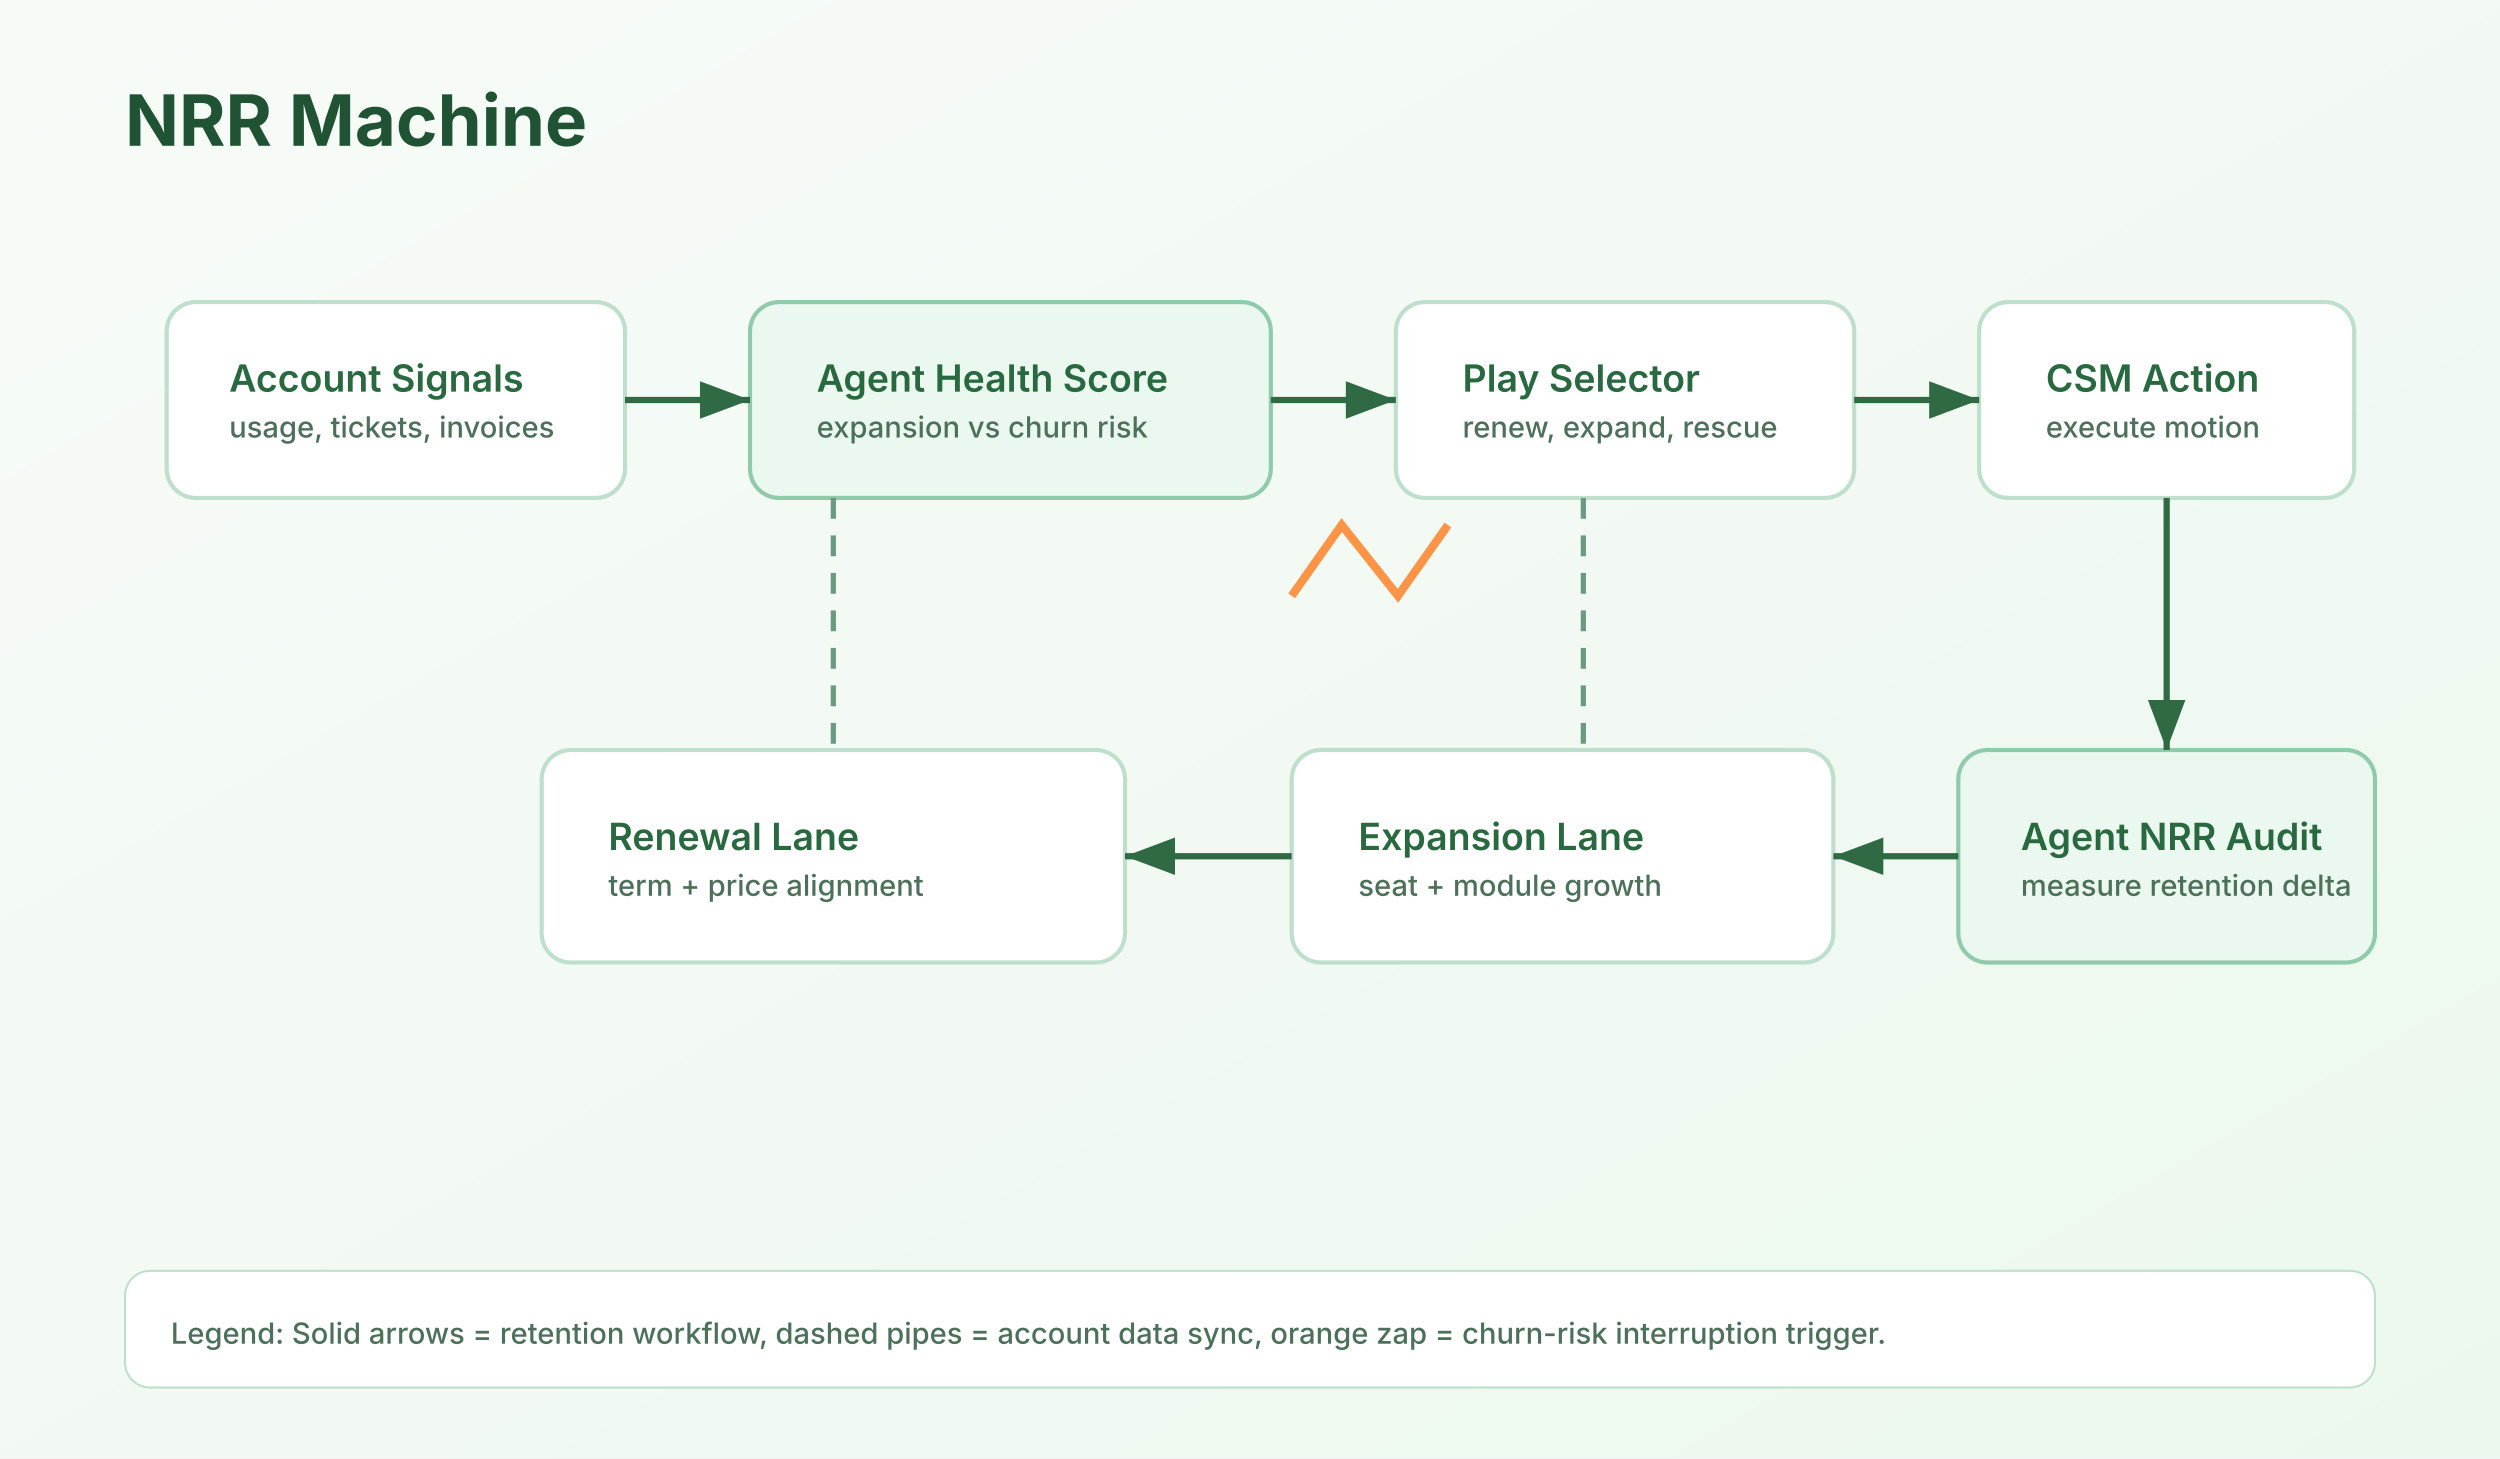
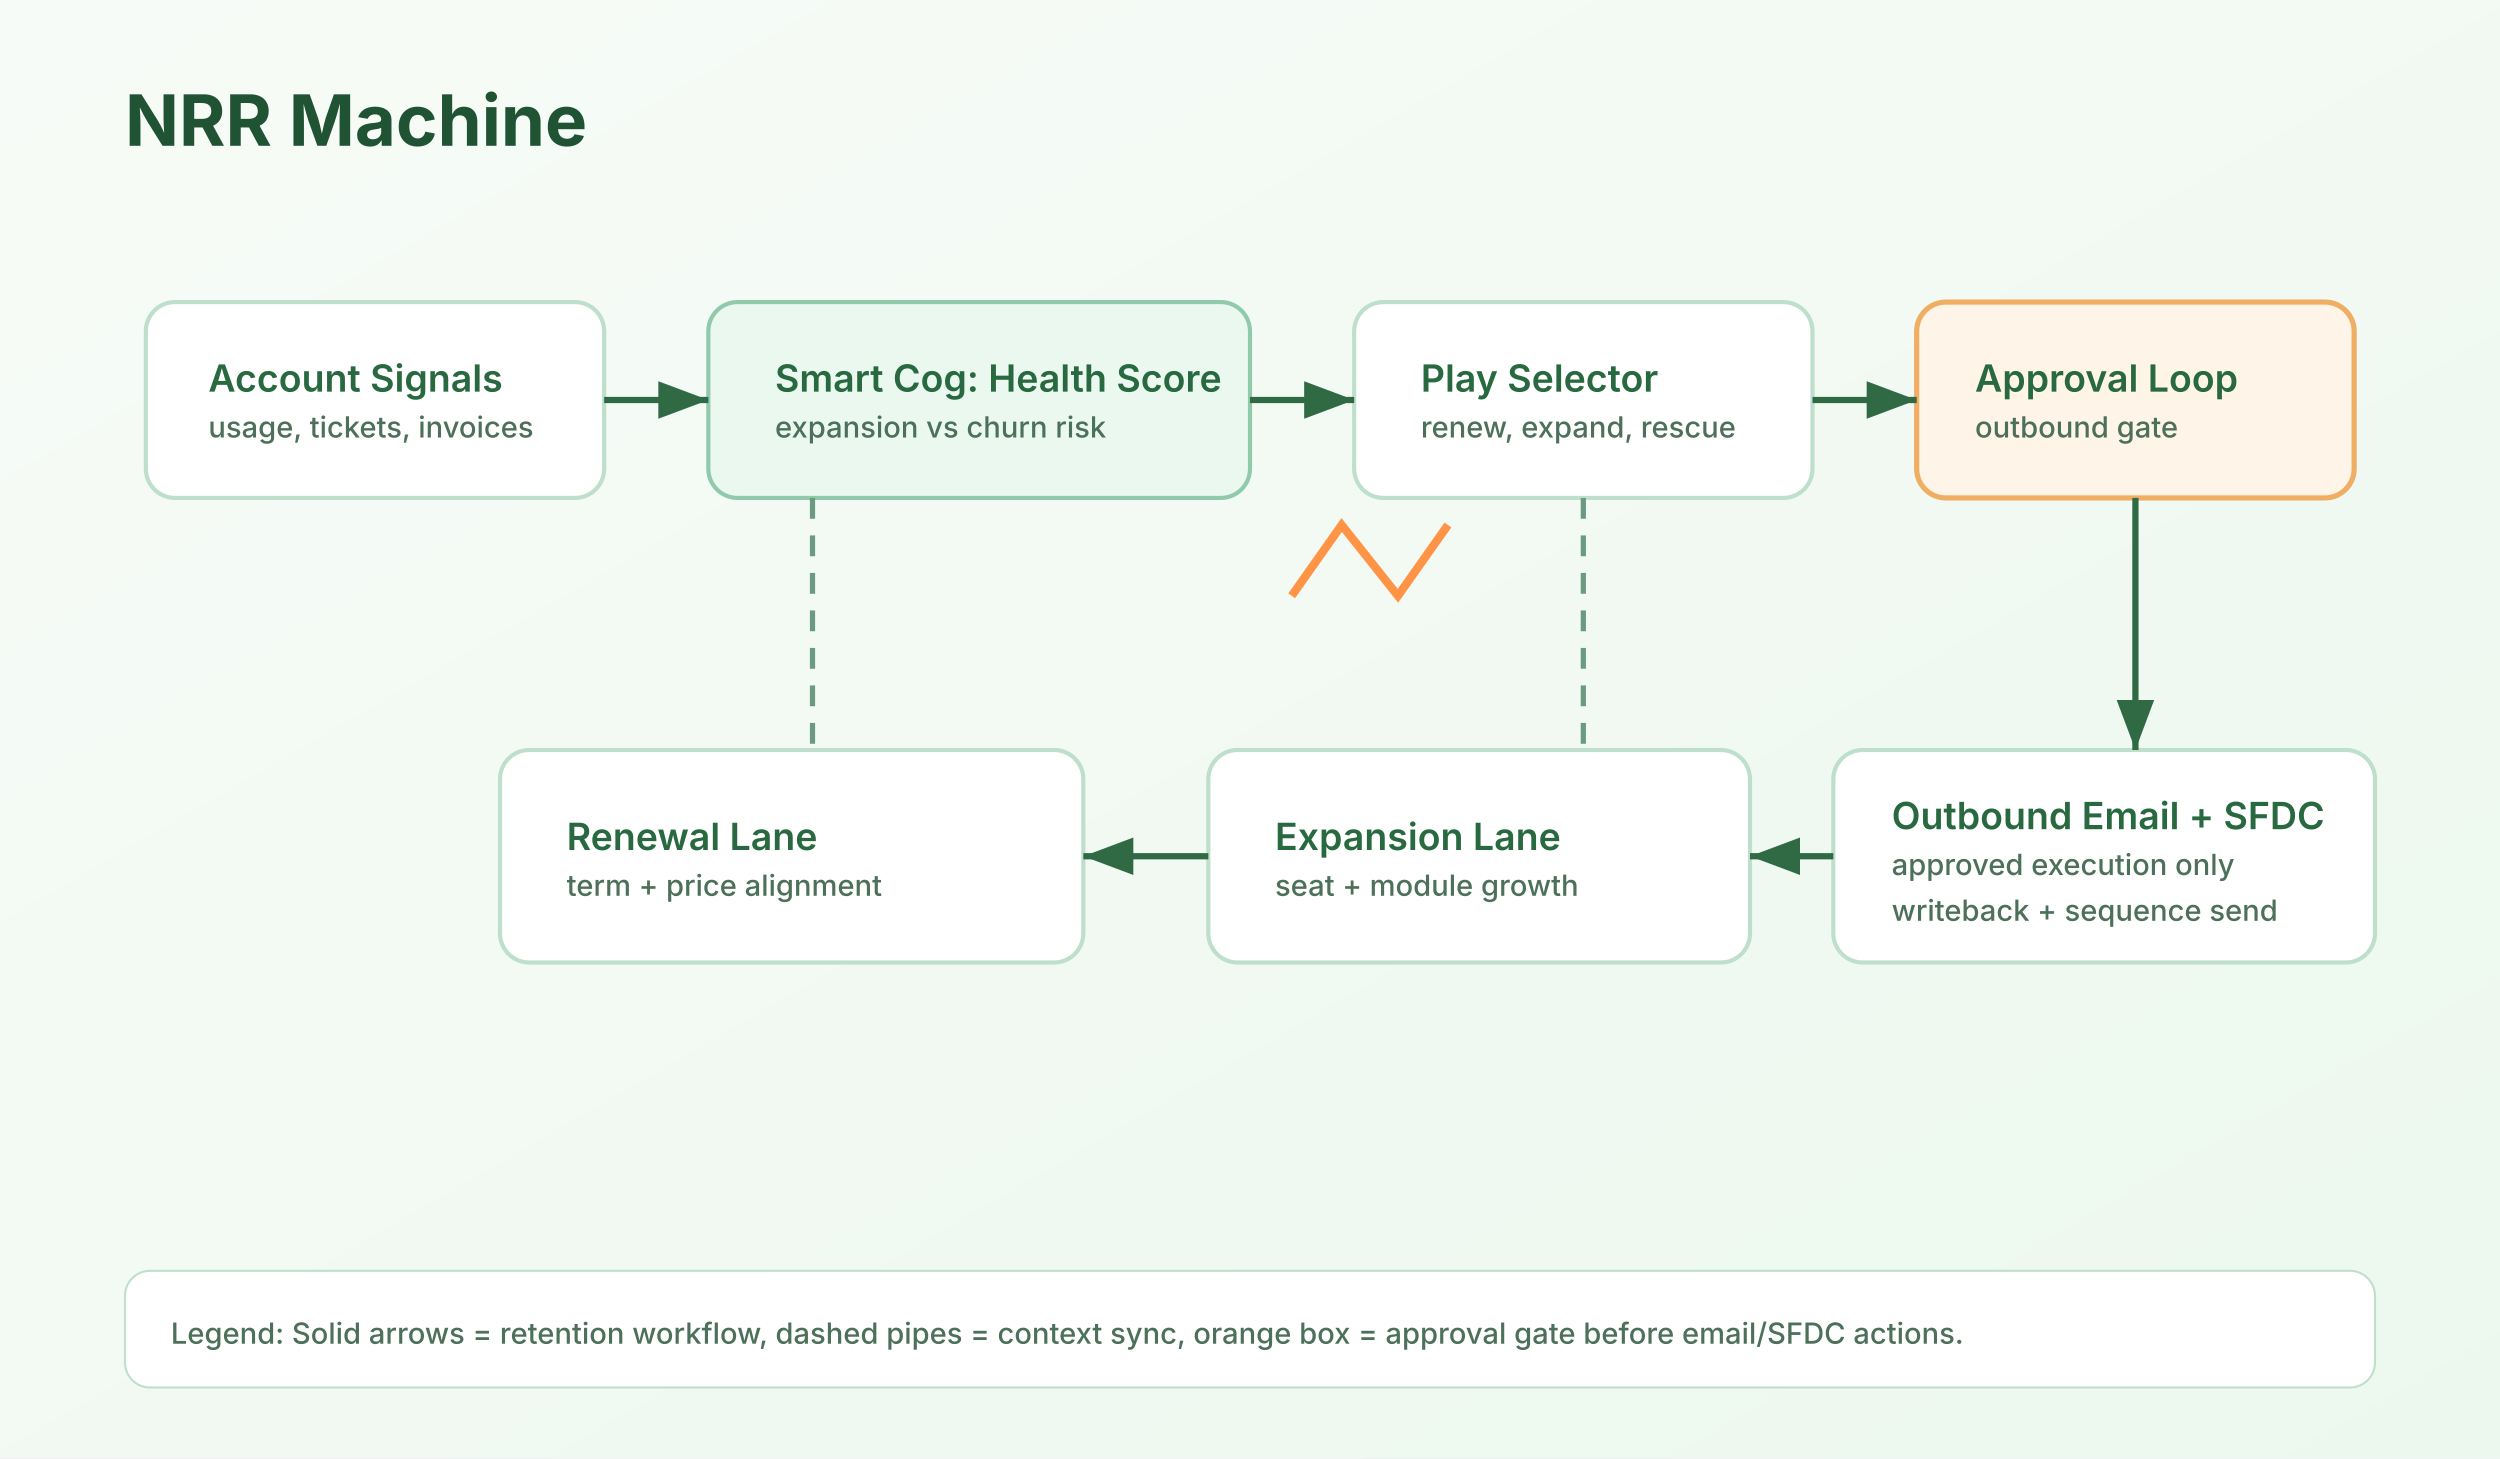
<svg xmlns="http://www.w3.org/2000/svg" width="1200" height="700" viewBox="0 0 1200 700" role="img" aria-labelledby="title desc">
  <defs>
    <linearGradient id="bg4" x1="0" y1="0" x2="1" y2="1">
      <stop offset="0%" stop-color="#f7fbf7" />
      <stop offset="100%" stop-color="#ecf8ee" />
    </linearGradient>
    <marker id="arrow4" markerWidth="10" markerHeight="10" refX="8" refY="3" orient="auto">
      <path d="M0,0 L8,3 L0,6 Z" fill="#2f6a45" />
    </marker>
    <style>
      .t{font:700 34px 'Inter', 'Segoe UI', sans-serif; fill:#1f5334}
      .l{font:600 18px 'Inter', 'Segoe UI', sans-serif; fill:#286940}
      .m{font:500 14px 'Inter', 'Segoe UI', sans-serif; fill:#4c7059}
      .n{fill:#ffffff; stroke:#bedfcb; stroke-width:2}
      .a{fill:#eaf8f0; stroke:#8fcaab; stroke-width:2}
+       .g{fill:#fff4e8; stroke:#f0ae65; stroke-width:2.5}
      .f{stroke:#2f6a45; stroke-width:3; fill:none; marker-end:url(#arrow4)}
      .p{stroke:#6a9a7f; stroke-width:2.5; stroke-dasharray:10 8; fill:none}
      .z{stroke:#ff9446; stroke-width:4; fill:none}
    </style>
  </defs>
  <rect width="1200" height="700" fill="url(#bg4)" />
  <text x="60" y="70" class="t">NRR Machine</text>
-   <rect x="80" y="145" width="220" height="94" rx="14" class="n" />
-   <text x="110" y="188" class="l">Account Signals</text>
-   <text x="110" y="210" class="m">usage, tickets, invoices</text>
-   <rect x="360" y="145" width="250" height="94" rx="14" class="a" />
-   <text x="392" y="188" class="l">Agent Health Score</text>
-   <text x="392" y="210" class="m">expansion vs churn risk</text>
-   <rect x="670" y="145" width="220" height="94" rx="14" class="n" />
-   <text x="702" y="188" class="l">Play Selector</text>
-   <text x="702" y="210" class="m">renew, expand, rescue</text>
-   <rect x="950" y="145" width="180" height="94" rx="14" class="n" />
-   <text x="982" y="188" class="l">CSM Action</text>
-   <text x="982" y="210" class="m">execute motion</text>
-   <rect x="260" y="360" width="280" height="102" rx="14" class="n" />
-   <text x="292" y="408" class="l">Renewal Lane</text>
-   <text x="292" y="430" class="m">term + price alignment</text>
-   <rect x="620" y="360" width="260" height="102" rx="14" class="n" />
-   <text x="652" y="408" class="l">Expansion Lane</text>
-   <text x="652" y="430" class="m">seat + module growth</text>
-   <rect x="940" y="360" width="200" height="102" rx="14" class="a" />
-   <text x="970" y="408" class="l">Agent NRR Audit</text>
-   <text x="970" y="430" class="m">measure retention delta</text>
-   <path d="M300 192 L360 192" class="f" />
-   <path d="M610 192 L670 192" class="f" />
-   <path d="M890 192 L950 192" class="f" />
-   <path d="M1040 239 L1040 360" class="f" />
-   <path d="M940 411 L880 411" class="f" />
-   <path d="M620 411 L540 411" class="f" />
-   <path d="M400 239 L400 360" class="p" />
+   <rect x="70" y="145" width="220" height="94" rx="14" class="n" />
+   <text x="100" y="188" class="l">Account Signals</text>
+   <text x="100" y="210" class="m">usage, tickets, invoices</text>
+   <rect x="340" y="145" width="260" height="94" rx="14" class="a" />
+   <text x="372" y="188" class="l">Smart Cog: Health Score</text>
+   <text x="372" y="210" class="m">expansion vs churn risk</text>
+   <rect x="650" y="145" width="220" height="94" rx="14" class="n" />
+   <text x="682" y="188" class="l">Play Selector</text>
+   <text x="682" y="210" class="m">renew, expand, rescue</text>
+   <rect x="920" y="145" width="210" height="94" rx="14" class="g" />
+   <text x="948" y="188" class="l">Approval Loop</text>
+   <text x="948" y="210" class="m">outbound gate</text>
+   <rect x="240" y="360" width="280" height="102" rx="14" class="n" />
+   <text x="272" y="408" class="l">Renewal Lane</text>
+   <text x="272" y="430" class="m">term + price alignment</text>
+   <rect x="580" y="360" width="260" height="102" rx="14" class="n" />
+   <text x="612" y="408" class="l">Expansion Lane</text>
+   <text x="612" y="430" class="m">seat + module growth</text>
+   <rect x="880" y="360" width="260" height="102" rx="14" class="n" />
+   <text x="908" y="398" class="l">Outbound Email + SFDC</text>
+   <text x="908" y="420" class="m">approved execution only</text>
+   <text x="908" y="442" class="m">writeback + sequence send</text>
+   <path d="M290 192 L340 192" class="f" />
+   <path d="M600 192 L650 192" class="f" />
+   <path d="M870 192 L920 192" class="f" />
+   <path d="M1025 239 L1025 360" class="f" />
+   <path d="M390 239 L390 360" class="p" />
  <path d="M760 239 L760 360" class="p" />
+   <path d="M880 411 L840 411" class="f" />
+   <path d="M580 411 L520 411" class="f" />
  <polyline points="620,286 644,252 671,286 695,252" class="z" />
  <rect x="60" y="610" width="1080" height="56" rx="12" fill="#ffffff" stroke="#bedfcb" />
-   <text x="82" y="645" class="m">Legend: Solid arrows = retention workflow, dashed pipes = account data sync, orange zap = churn-risk interruption trigger.</text>
+   <text x="82" y="645" class="m">Legend: Solid arrows = retention workflow, dashed pipes = context sync, orange box = approval gate before email/SFDC actions.</text>
</svg>
